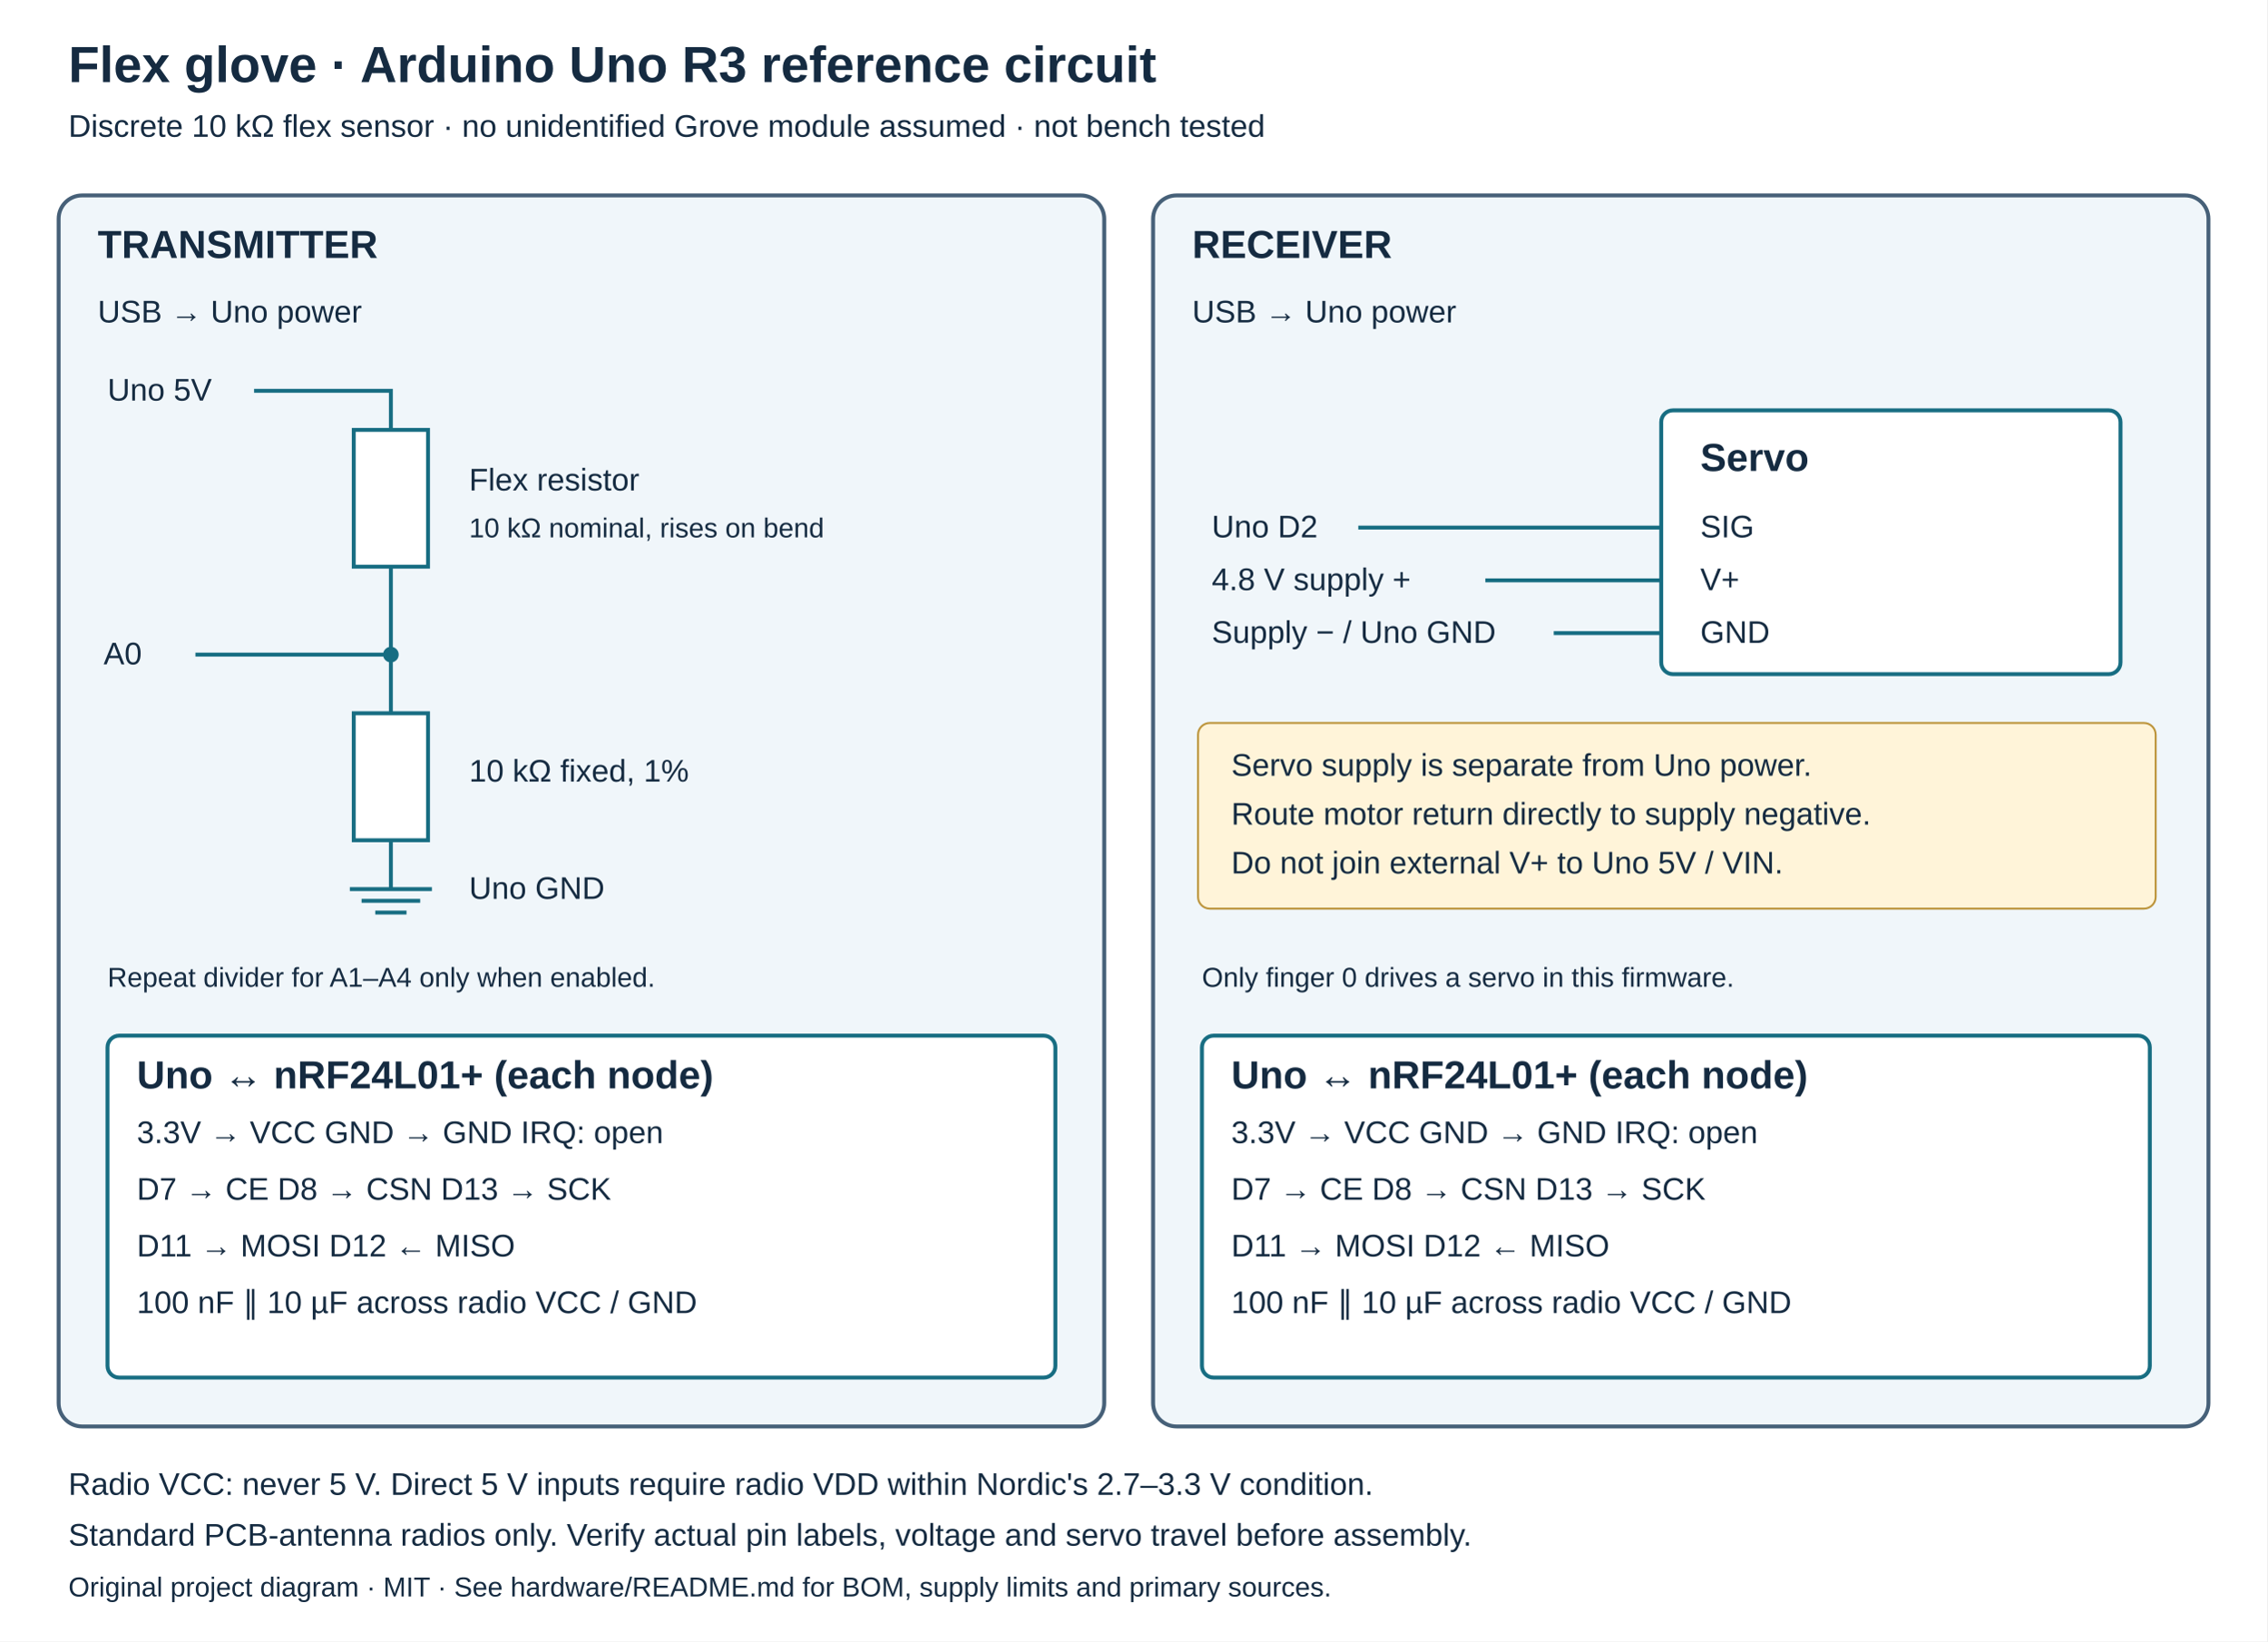
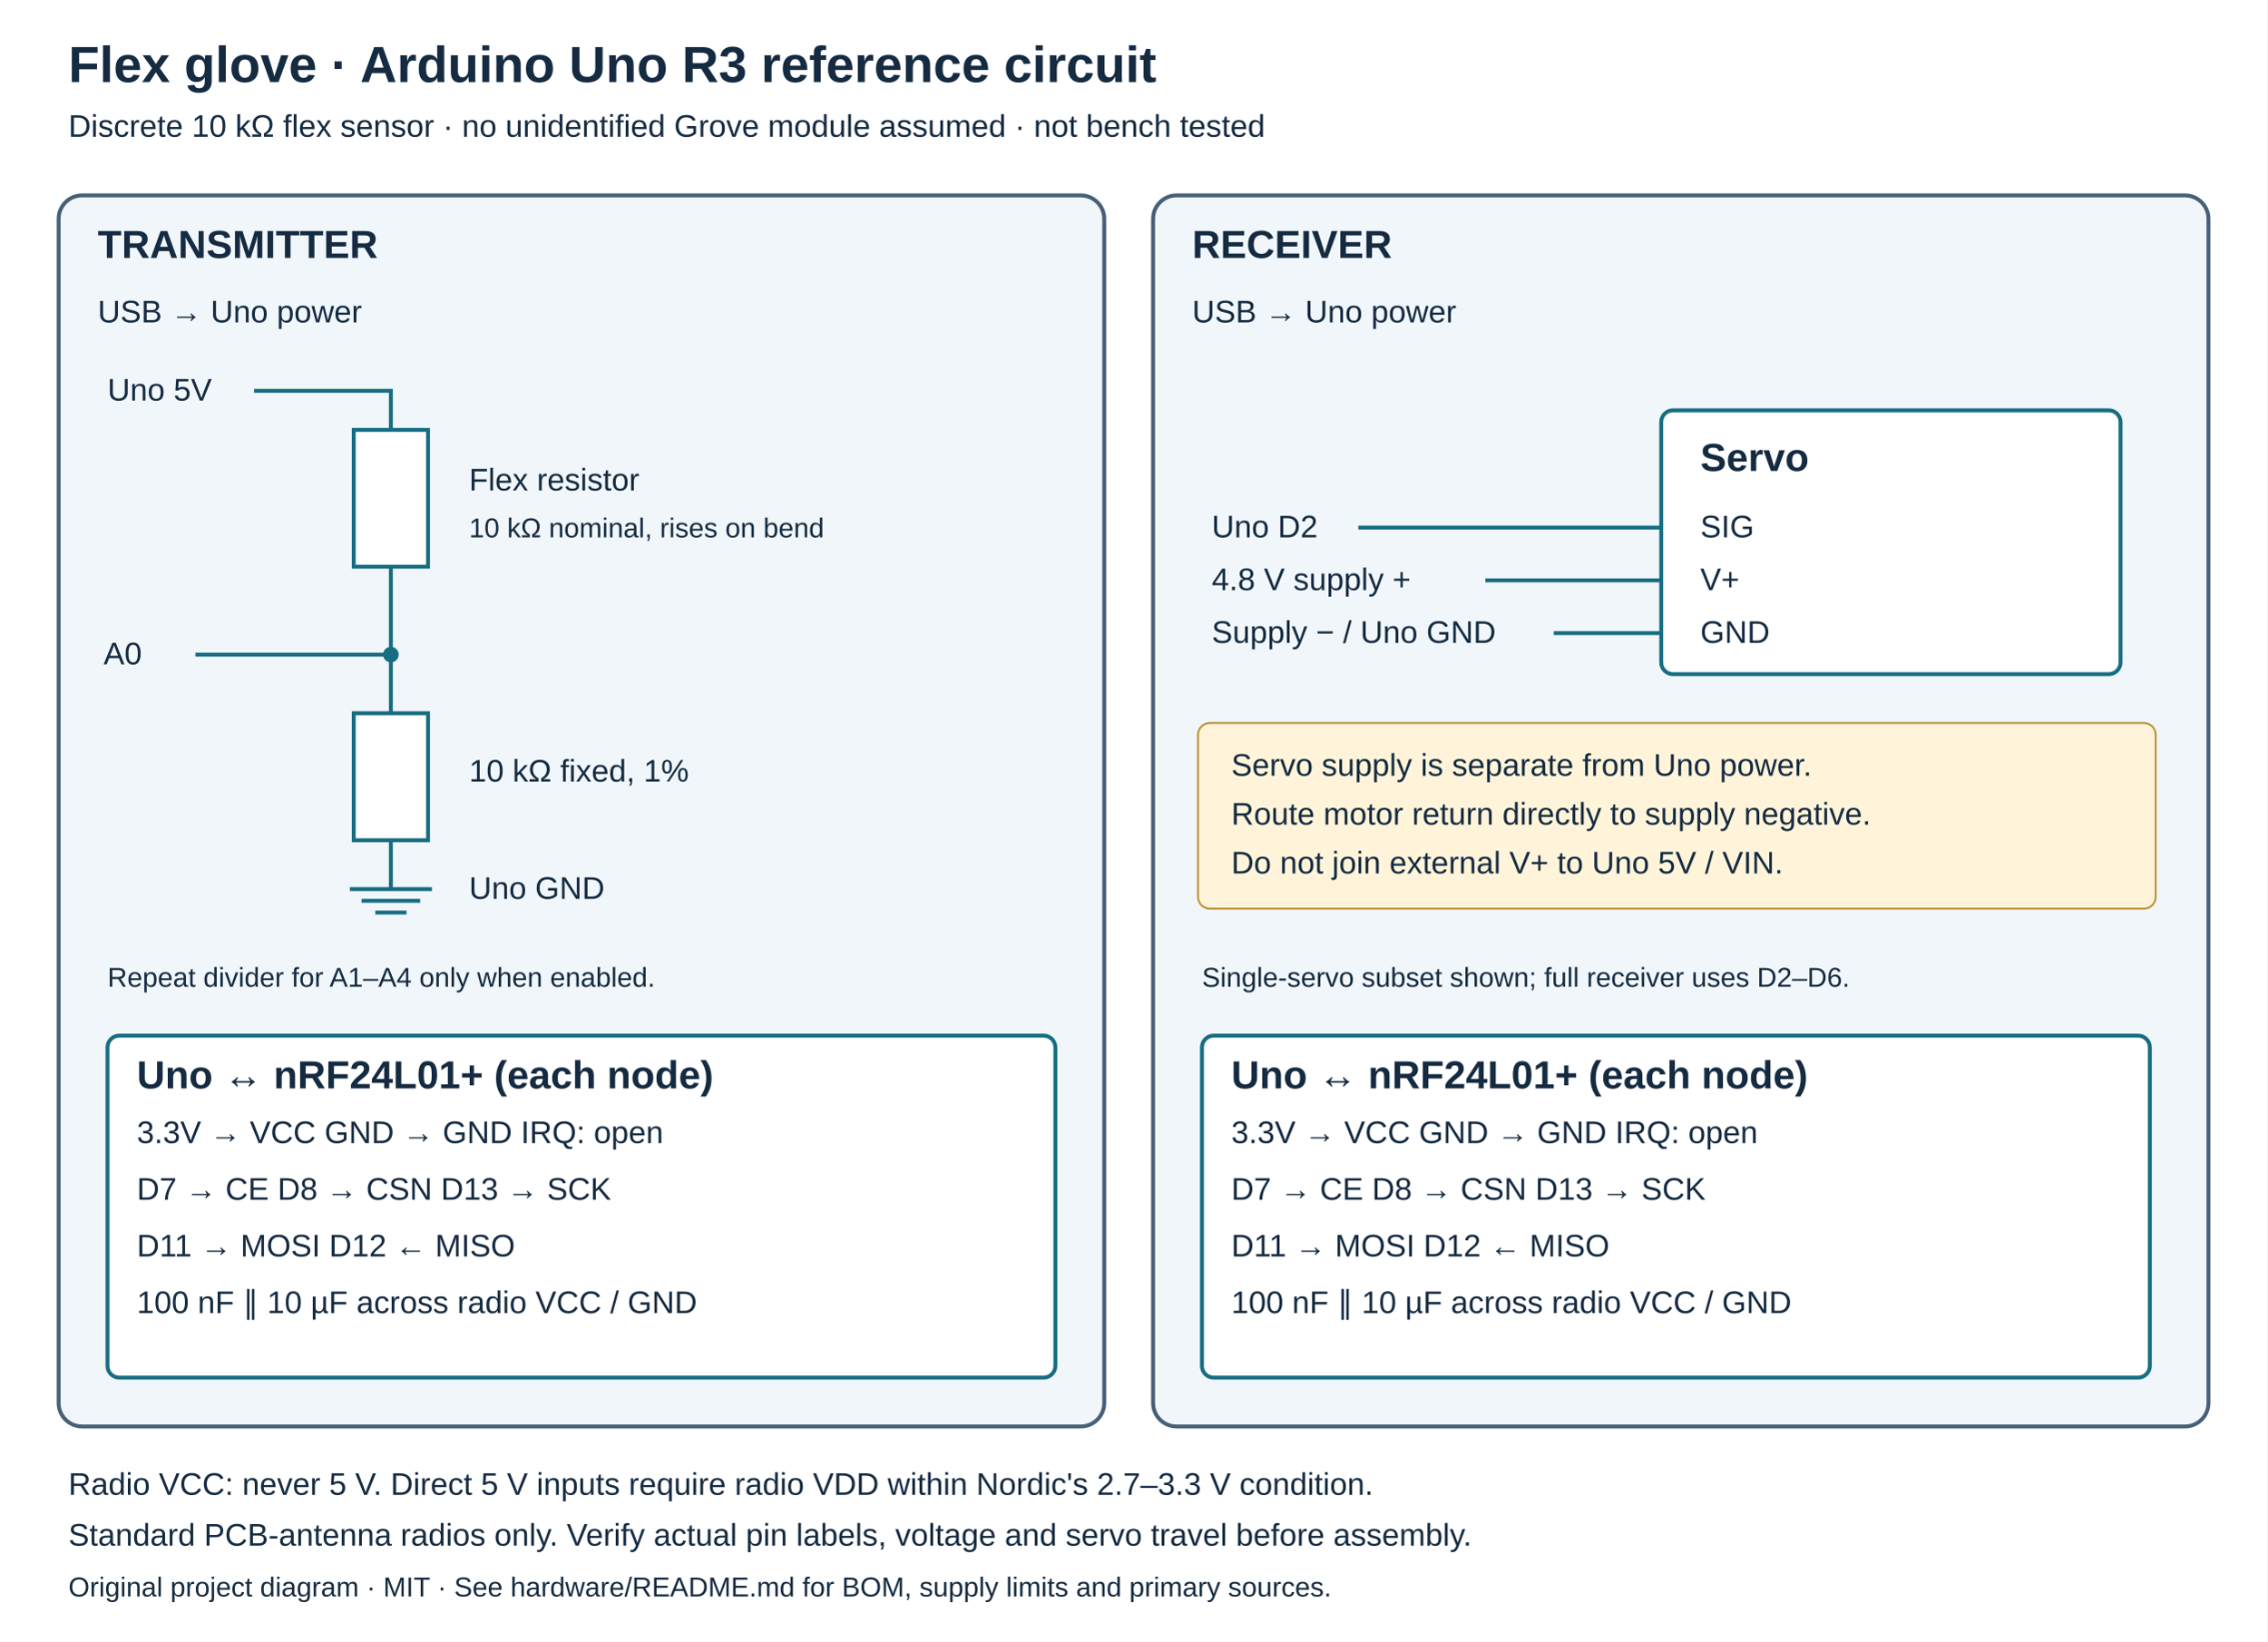
<svg xmlns="http://www.w3.org/2000/svg" width="1160" height="840" viewBox="0 0 1160 840" role="img" aria-labelledby="title desc">
  <style>text{font-family:Arial,sans-serif;fill:#152b41;font-size:16px}.title{font-size:26px;font-weight:bold}.heading{font-size:20px;font-weight:bold}.small{font-size:14px}.wire{fill:none;stroke:#176d82;stroke-width:2}.box{fill:#f0f6fa;stroke:#466078;stroke-width:2}.part{fill:white;stroke:#176d82;stroke-width:2}.note{fill:#fff4d9;stroke:#bc943b}</style>
  <rect width="1160" height="840" fill="white" />
  <text x="35" y="42" class="title">Flex glove · Arduino Uno R3 reference circuit</text>
  <text x="35" y="70">Discrete 10 kΩ flex sensor · no unidentified Grove module assumed · not bench tested</text>
  <rect class="box" x="30" y="100" width="535" height="630" rx="12" />
  <rect class="box" x="590" y="100" width="540" height="630" rx="12" />
  <text x="50" y="132" class="heading">TRANSMITTER</text>
  <text x="610" y="132" class="heading">RECEIVER</text>
  <text x="50" y="165">USB → Uno power</text>
  <text x="610" y="165">USB → Uno power</text>
  <text x="55" y="205">Uno 5V</text>
  <path class="wire" d="M130 200 H200 V220" />
  <rect class="part" x="181" y="220" width="38" height="70" />
  <text x="240" y="251">Flex resistor</text>
  <text x="240" y="275" class="small">10 kΩ nominal, rises on bend</text>
  <path class="wire" d="M200 290 V335 H100" />
  <circle cx="200" cy="335" r="4" fill="#176d82" />
  <text x="53" y="340">A0</text>
  <path class="wire" d="M200 335 V365" />
  <rect class="part" x="181" y="365" width="38" height="65" />
  <text x="240" y="400">10 kΩ fixed, 1%</text>
  <path class="wire" d="M200 430 V455 M179 455 H221 M185 461 H215 M192 467 H208" />
  <text x="240" y="460">Uno GND</text>
  <text x="55" y="505" class="small">Repeat divider for A1–A4 only when enabled.</text>
  <rect class="part" x="850" y="210" width="235" height="135" rx="6" />
  <text x="870" y="241" class="heading">Servo</text>
  <text x="870" y="275">SIG</text>
  <text x="870" y="302">V+</text>
  <text x="870" y="329">GND</text>
  <text x="620" y="275">Uno D2</text>
  <path class="wire" d="M695 270 H850" />
  <text x="620" y="302">4.8 V supply +</text>
  <path class="wire" d="M760 297 H850" />
  <text x="620" y="329">Supply − / Uno GND</text>
  <path class="wire" d="M795 324 H850" />
  <rect class="note" x="613" y="370" width="490" height="95" rx="6" />
  <text x="630" y="397">Servo supply is separate from Uno power.</text>
  <text x="630" y="422">Route motor return directly to supply negative.</text>
  <text x="630" y="447">Do not join external V+ to Uno 5V / VIN.</text>
-   <text x="615" y="505" class="small">Only finger 0 drives a servo in this firmware.</text>
+   <text x="615" y="505" class="small">Single-servo subset shown; full receiver uses D2–D6.</text>
  <rect class="part" x="55" y="530" width="485" height="175" rx="6" />
  <text x="70" y="557" class="heading">Uno ↔ nRF24L01+ (each node)</text>
  <text x="70" y="585">3.3V → VCC     GND → GND     IRQ: open</text>
  <text x="70" y="614">D7 → CE        D8 → CSN       D13 → SCK</text>
  <text x="70" y="643">D11 → MOSI     D12 ← MISO</text>
  <text x="70" y="672">100 nF ∥ 10 µF across radio VCC / GND</text>
  <rect class="part" x="615" y="530" width="485" height="175" rx="6" />
  <text x="630" y="557" class="heading">Uno ↔ nRF24L01+ (each node)</text>
  <text x="630" y="585">3.3V → VCC     GND → GND     IRQ: open</text>
  <text x="630" y="614">D7 → CE        D8 → CSN       D13 → SCK</text>
  <text x="630" y="643">D11 → MOSI     D12 ← MISO</text>
  <text x="630" y="672">100 nF ∥ 10 µF across radio VCC / GND</text>
  <text x="35" y="765">Radio VCC: never 5 V. Direct 5 V inputs require radio VDD within Nordic's 2.7–3.3 V condition.</text>
  <text x="35" y="791">Standard PCB-antenna radios only. Verify actual pin labels, voltage and servo travel before assembly.</text>
  <text x="35" y="817" class="small">Original project diagram · MIT · See hardware/README.md for BOM, supply limits and primary sources.</text>
</svg>
